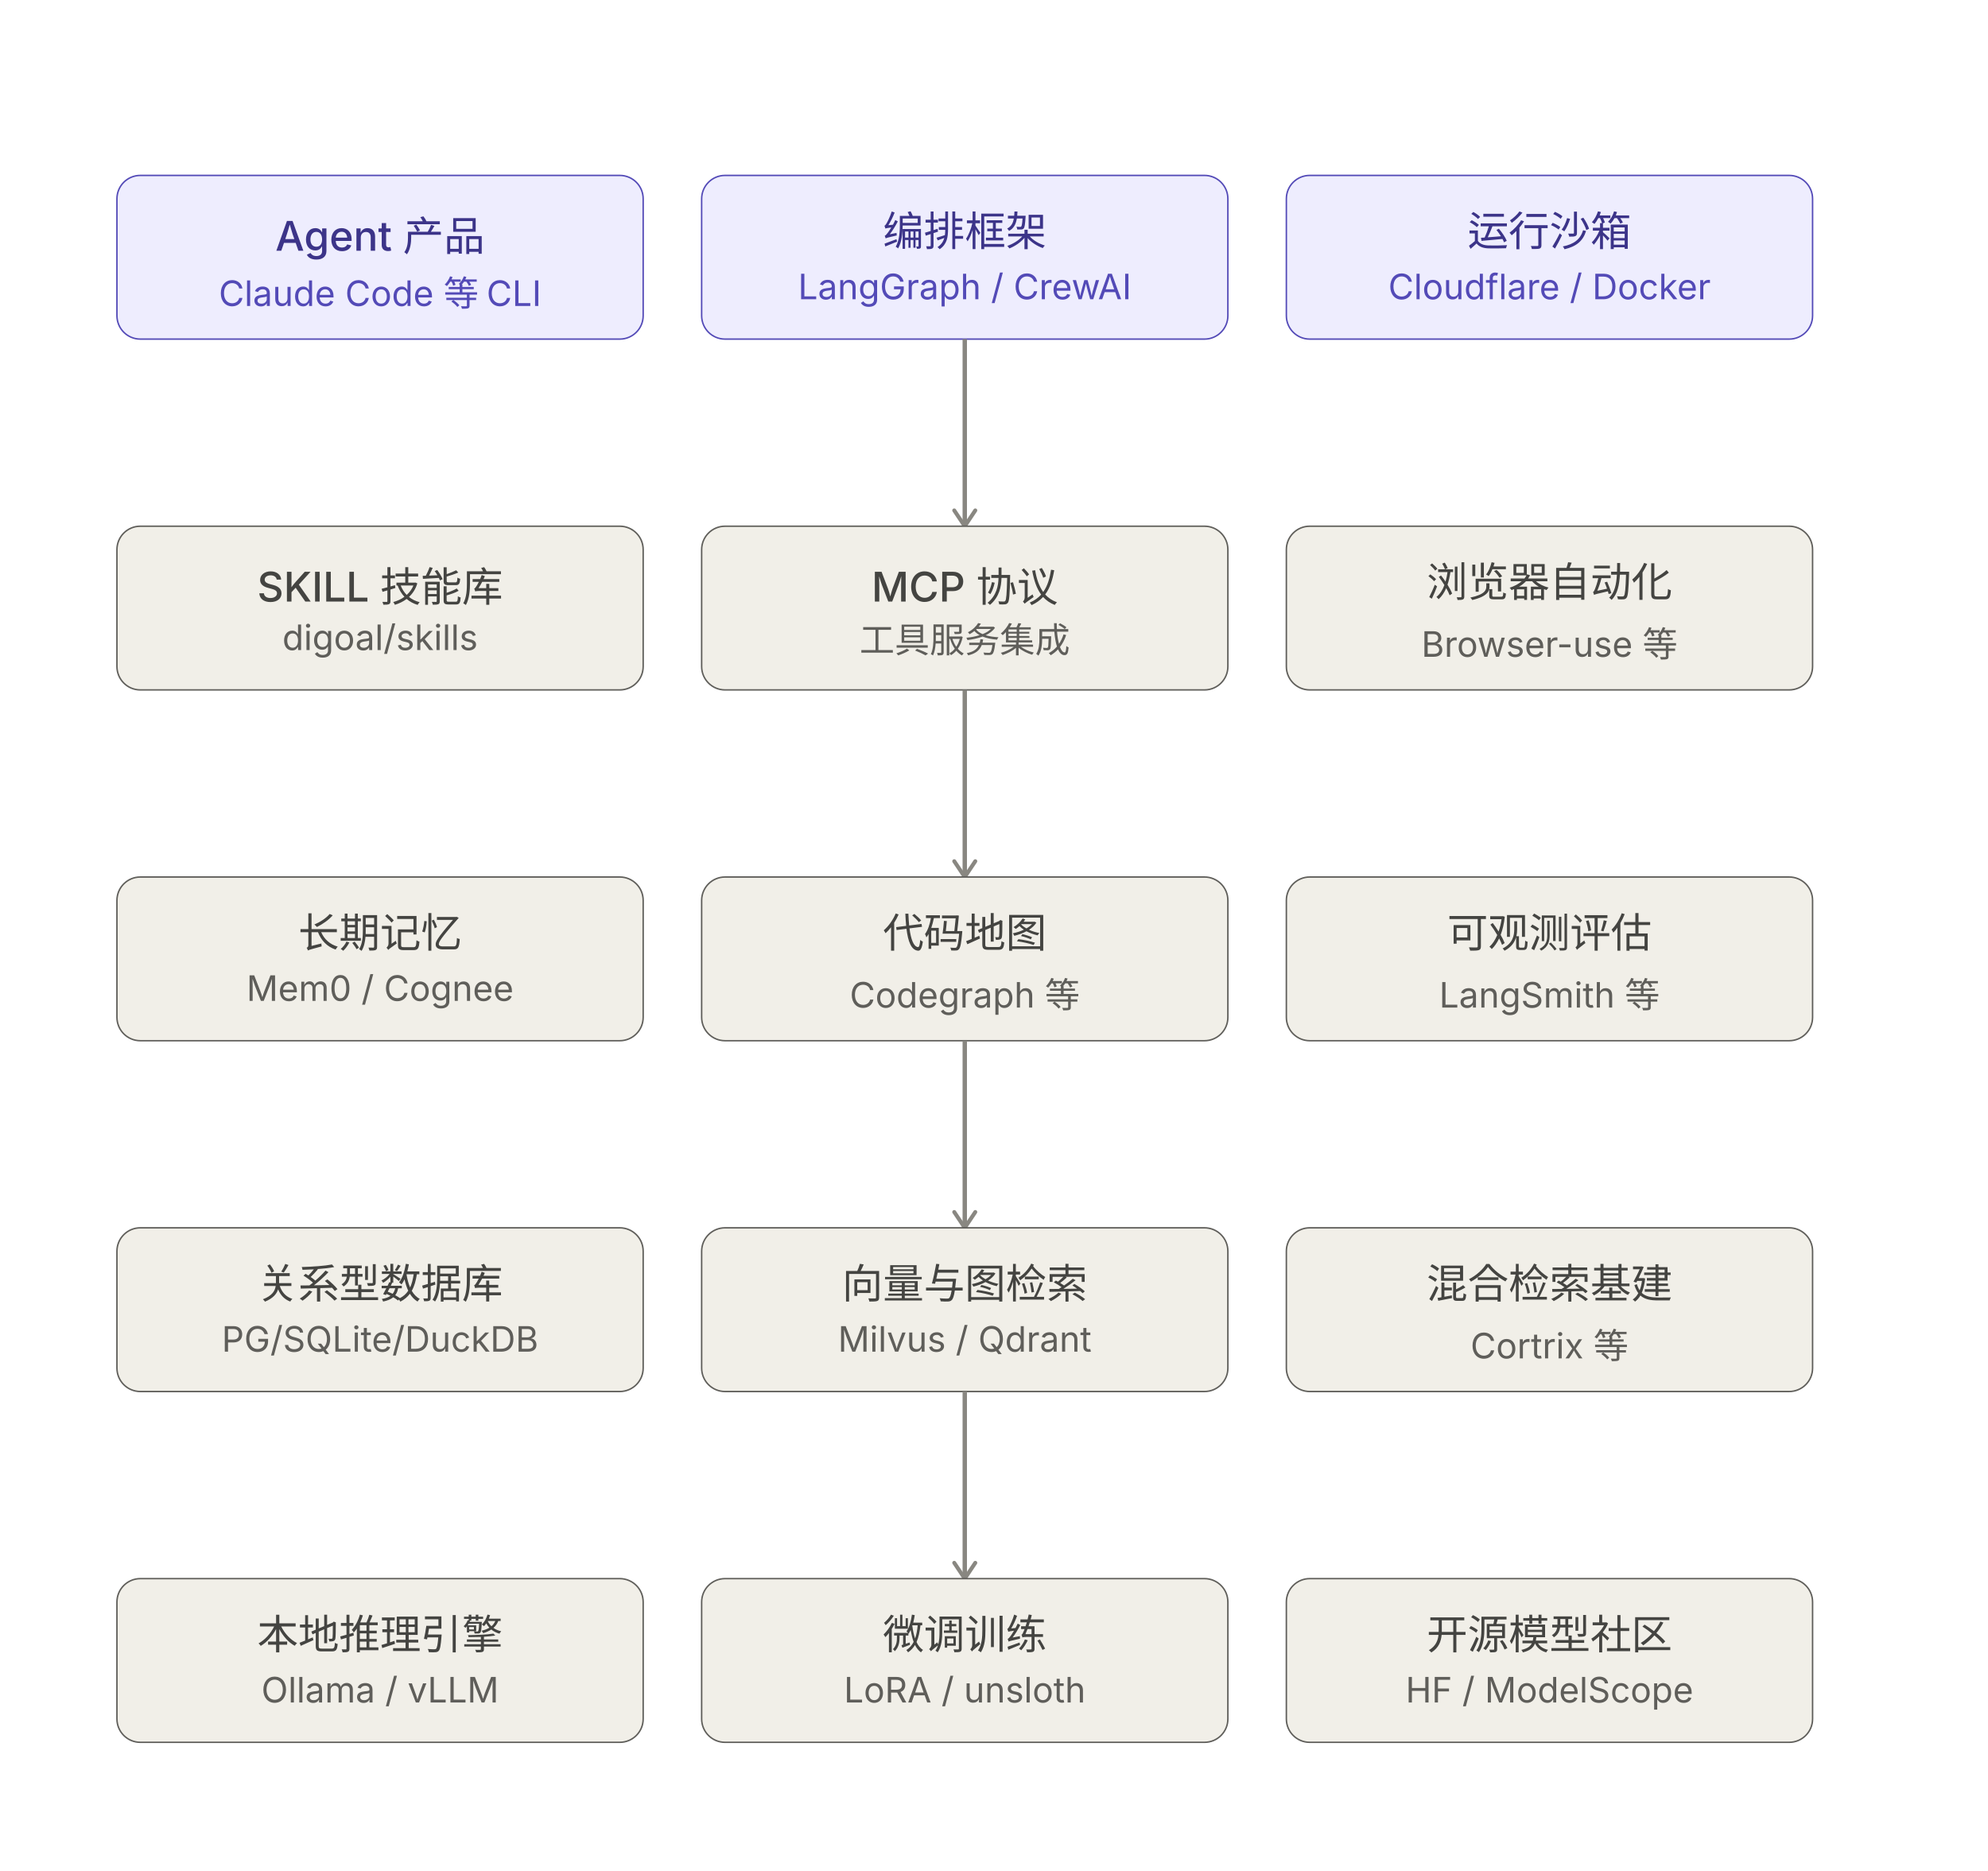
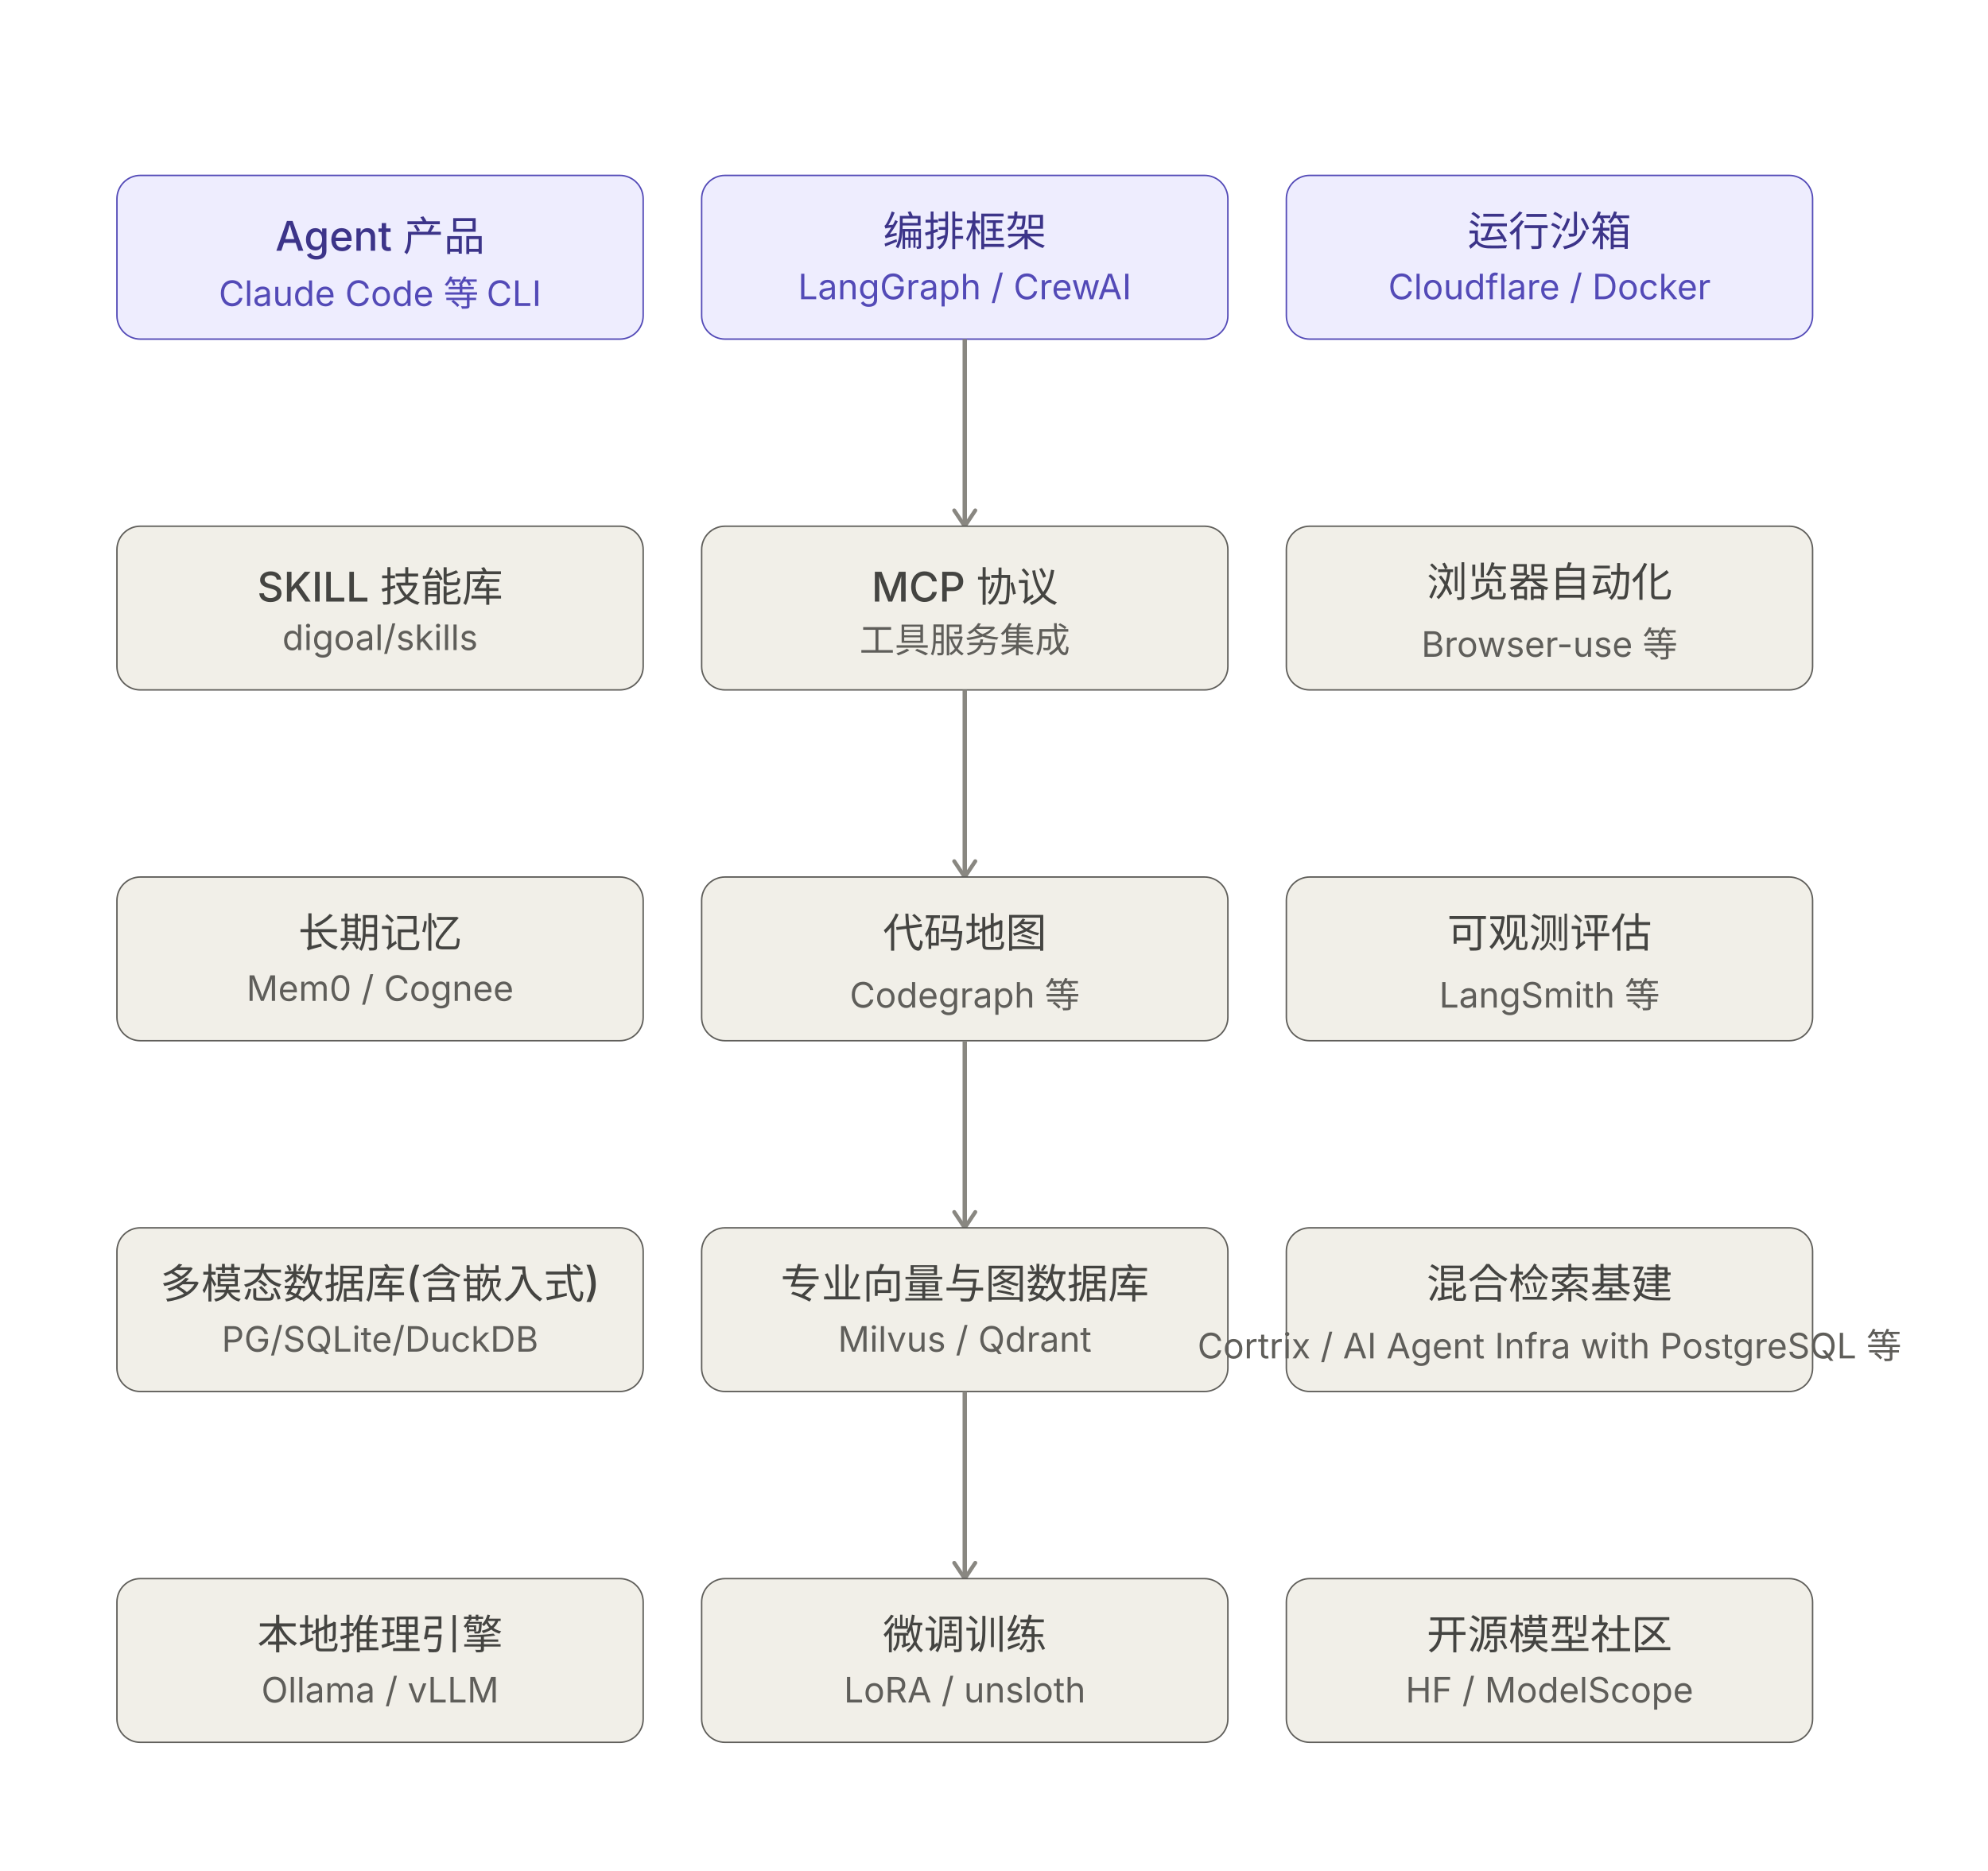
<svg xmlns="http://www.w3.org/2000/svg" width="100%" viewBox="0 0 680 640" role="img" style="">
  <defs>
    <marker id="arrow" viewBox="0 0 10 10" refX="8" refY="5" markerWidth="6" markerHeight="6" orient="auto-start-reverse">
      <path d="M2 1L8 5L2 9" fill="none" stroke="context-stroke" stroke-width="1.5" stroke-linecap="round" stroke-linejoin="round" />
    </marker>
  </defs>
  <g style="fill:rgb(0, 0, 0);stroke:none;color:rgb(11, 11, 11);stroke-width:1px;stroke-linecap:butt;stroke-linejoin:miter;opacity:1;font-family:anthropic-sans, -apple-system, &quot;system-ui&quot;, &quot;Segoe UI&quot;, sans-serif;font-size:16px;font-weight:400;text-anchor:start;dominant-baseline:auto">
    <rect x="40" y="60" width="180" height="56" rx="8" stroke-width="0.5" style="fill:rgb(238, 237, 254);stroke:rgb(83, 74, 183);color:rgb(11, 11, 11);stroke-width:0.5px;stroke-linecap:butt;stroke-linejoin:miter;opacity:1;font-family:anthropic-sans, -apple-system, &quot;system-ui&quot;, &quot;Segoe UI&quot;, sans-serif;font-size:16px;font-weight:400;text-anchor:start;dominant-baseline:auto" />
    <text x="130" y="78" text-anchor="middle" dominant-baseline="central" style="fill:rgb(60, 52, 137);stroke:none;color:rgb(11, 11, 11);stroke-width:1px;stroke-linecap:butt;stroke-linejoin:miter;opacity:1;font-family:anthropic-sans, -apple-system, &quot;system-ui&quot;, &quot;Segoe UI&quot;, sans-serif;font-size:14px;font-weight:500;text-anchor:middle;dominant-baseline:central">Agent 产品</text>
    <text x="130" y="98" text-anchor="middle" dominant-baseline="central" style="fill:rgb(83, 74, 183);stroke:none;color:rgb(11, 11, 11);stroke-width:1px;stroke-linecap:butt;stroke-linejoin:miter;opacity:1;font-family:anthropic-sans, -apple-system, &quot;system-ui&quot;, &quot;Segoe UI&quot;, sans-serif;font-size:12px;font-weight:400;text-anchor:middle;dominant-baseline:central">Claude Code 等 CLI</text>
  </g>
  <g style="fill:rgb(0, 0, 0);stroke:none;color:rgb(11, 11, 11);stroke-width:1px;stroke-linecap:butt;stroke-linejoin:miter;opacity:1;font-family:anthropic-sans, -apple-system, &quot;system-ui&quot;, &quot;Segoe UI&quot;, sans-serif;font-size:16px;font-weight:400;text-anchor:start;dominant-baseline:auto">
    <rect x="240" y="60" width="180" height="56" rx="8" stroke-width="0.5" style="fill:rgb(238, 237, 254);stroke:rgb(83, 74, 183);color:rgb(11, 11, 11);stroke-width:0.5px;stroke-linecap:butt;stroke-linejoin:miter;opacity:1;font-family:anthropic-sans, -apple-system, &quot;system-ui&quot;, &quot;Segoe UI&quot;, sans-serif;font-size:16px;font-weight:400;text-anchor:start;dominant-baseline:auto" />
    <text x="330" y="78" text-anchor="middle" dominant-baseline="central" style="fill:rgb(60, 52, 137);stroke:none;color:rgb(11, 11, 11);stroke-width:1px;stroke-linecap:butt;stroke-linejoin:miter;opacity:1;font-family:anthropic-sans, -apple-system, &quot;system-ui&quot;, &quot;Segoe UI&quot;, sans-serif;font-size:14px;font-weight:500;text-anchor:middle;dominant-baseline:central">编排框架</text>
    <text x="330" y="98" text-anchor="middle" dominant-baseline="central" style="fill:rgb(83, 74, 183);stroke:none;color:rgb(11, 11, 11);stroke-width:1px;stroke-linecap:butt;stroke-linejoin:miter;opacity:1;font-family:anthropic-sans, -apple-system, &quot;system-ui&quot;, &quot;Segoe UI&quot;, sans-serif;font-size:12px;font-weight:400;text-anchor:middle;dominant-baseline:central">LangGraph / CrewAI</text>
  </g>
  <g style="fill:rgb(0, 0, 0);stroke:none;color:rgb(11, 11, 11);stroke-width:1px;stroke-linecap:butt;stroke-linejoin:miter;opacity:1;font-family:anthropic-sans, -apple-system, &quot;system-ui&quot;, &quot;Segoe UI&quot;, sans-serif;font-size:16px;font-weight:400;text-anchor:start;dominant-baseline:auto">
    <rect x="440" y="60" width="180" height="56" rx="8" stroke-width="0.5" style="fill:rgb(238, 237, 254);stroke:rgb(83, 74, 183);color:rgb(11, 11, 11);stroke-width:0.5px;stroke-linecap:butt;stroke-linejoin:miter;opacity:1;font-family:anthropic-sans, -apple-system, &quot;system-ui&quot;, &quot;Segoe UI&quot;, sans-serif;font-size:16px;font-weight:400;text-anchor:start;dominant-baseline:auto" />
    <text x="530" y="78" text-anchor="middle" dominant-baseline="central" style="fill:rgb(60, 52, 137);stroke:none;color:rgb(11, 11, 11);stroke-width:1px;stroke-linecap:butt;stroke-linejoin:miter;opacity:1;font-family:anthropic-sans, -apple-system, &quot;system-ui&quot;, &quot;Segoe UI&quot;, sans-serif;font-size:14px;font-weight:500;text-anchor:middle;dominant-baseline:central">运行沙箱</text>
    <text x="530" y="98" text-anchor="middle" dominant-baseline="central" style="fill:rgb(83, 74, 183);stroke:none;color:rgb(11, 11, 11);stroke-width:1px;stroke-linecap:butt;stroke-linejoin:miter;opacity:1;font-family:anthropic-sans, -apple-system, &quot;system-ui&quot;, &quot;Segoe UI&quot;, sans-serif;font-size:12px;font-weight:400;text-anchor:middle;dominant-baseline:central">Cloudflare / Docker</text>
  </g>
  <line x1="330" y1="116" x2="330" y2="180" marker-end="url(#arrow)" style="fill:none;stroke:rgb(137, 135, 129);color:rgb(11, 11, 11);stroke-width:1.5px;stroke-linecap:butt;stroke-linejoin:miter;opacity:1;font-family:anthropic-sans, -apple-system, &quot;system-ui&quot;, &quot;Segoe UI&quot;, sans-serif;font-size:16px;font-weight:400;text-anchor:start;dominant-baseline:auto" />
  <g style="fill:rgb(0, 0, 0);stroke:none;color:rgb(11, 11, 11);stroke-width:1px;stroke-linecap:butt;stroke-linejoin:miter;opacity:1;font-family:anthropic-sans, -apple-system, &quot;system-ui&quot;, &quot;Segoe UI&quot;, sans-serif;font-size:16px;font-weight:400;text-anchor:start;dominant-baseline:auto">
    <rect x="40" y="180" width="180" height="56" rx="8" stroke-width="0.5" style="fill:rgb(241, 239, 232);stroke:rgb(95, 94, 90);color:rgb(11, 11, 11);stroke-width:0.5px;stroke-linecap:butt;stroke-linejoin:miter;opacity:1;font-family:anthropic-sans, -apple-system, &quot;system-ui&quot;, &quot;Segoe UI&quot;, sans-serif;font-size:16px;font-weight:400;text-anchor:start;dominant-baseline:auto" />
    <text x="130" y="198" text-anchor="middle" dominant-baseline="central" style="fill:rgb(68, 68, 65);stroke:none;color:rgb(11, 11, 11);stroke-width:1px;stroke-linecap:butt;stroke-linejoin:miter;opacity:1;font-family:anthropic-sans, -apple-system, &quot;system-ui&quot;, &quot;Segoe UI&quot;, sans-serif;font-size:14px;font-weight:500;text-anchor:middle;dominant-baseline:central">SKILL 技能库</text>
    <text x="130" y="218" text-anchor="middle" dominant-baseline="central" style="fill:rgb(95, 94, 90);stroke:none;color:rgb(11, 11, 11);stroke-width:1px;stroke-linecap:butt;stroke-linejoin:miter;opacity:1;font-family:anthropic-sans, -apple-system, &quot;system-ui&quot;, &quot;Segoe UI&quot;, sans-serif;font-size:12px;font-weight:400;text-anchor:middle;dominant-baseline:central">digoal/skills</text>
  </g>
  <g style="fill:rgb(0, 0, 0);stroke:none;color:rgb(11, 11, 11);stroke-width:1px;stroke-linecap:butt;stroke-linejoin:miter;opacity:1;font-family:anthropic-sans, -apple-system, &quot;system-ui&quot;, &quot;Segoe UI&quot;, sans-serif;font-size:16px;font-weight:400;text-anchor:start;dominant-baseline:auto">
    <rect x="240" y="180" width="180" height="56" rx="8" stroke-width="0.5" style="fill:rgb(241, 239, 232);stroke:rgb(95, 94, 90);color:rgb(11, 11, 11);stroke-width:0.5px;stroke-linecap:butt;stroke-linejoin:miter;opacity:1;font-family:anthropic-sans, -apple-system, &quot;system-ui&quot;, &quot;Segoe UI&quot;, sans-serif;font-size:16px;font-weight:400;text-anchor:start;dominant-baseline:auto" />
    <text x="330" y="198" text-anchor="middle" dominant-baseline="central" style="fill:rgb(68, 68, 65);stroke:none;color:rgb(11, 11, 11);stroke-width:1px;stroke-linecap:butt;stroke-linejoin:miter;opacity:1;font-family:anthropic-sans, -apple-system, &quot;system-ui&quot;, &quot;Segoe UI&quot;, sans-serif;font-size:14px;font-weight:500;text-anchor:middle;dominant-baseline:central">MCP 协议</text>
    <text x="330" y="218" text-anchor="middle" dominant-baseline="central" style="fill:rgb(95, 94, 90);stroke:none;color:rgb(11, 11, 11);stroke-width:1px;stroke-linecap:butt;stroke-linejoin:miter;opacity:1;font-family:anthropic-sans, -apple-system, &quot;system-ui&quot;, &quot;Segoe UI&quot;, sans-serif;font-size:12px;font-weight:400;text-anchor:middle;dominant-baseline:central">工具服务集成</text>
  </g>
  <g style="fill:rgb(0, 0, 0);stroke:none;color:rgb(11, 11, 11);stroke-width:1px;stroke-linecap:butt;stroke-linejoin:miter;opacity:1;font-family:anthropic-sans, -apple-system, &quot;system-ui&quot;, &quot;Segoe UI&quot;, sans-serif;font-size:16px;font-weight:400;text-anchor:start;dominant-baseline:auto">
    <rect x="440" y="180" width="180" height="56" rx="8" stroke-width="0.5" style="fill:rgb(241, 239, 232);stroke:rgb(95, 94, 90);color:rgb(11, 11, 11);stroke-width:0.5px;stroke-linecap:butt;stroke-linejoin:miter;opacity:1;font-family:anthropic-sans, -apple-system, &quot;system-ui&quot;, &quot;Segoe UI&quot;, sans-serif;font-size:16px;font-weight:400;text-anchor:start;dominant-baseline:auto" />
    <text x="530" y="198" text-anchor="middle" dominant-baseline="central" style="fill:rgb(68, 68, 65);stroke:none;color:rgb(11, 11, 11);stroke-width:1px;stroke-linecap:butt;stroke-linejoin:miter;opacity:1;font-family:anthropic-sans, -apple-system, &quot;system-ui&quot;, &quot;Segoe UI&quot;, sans-serif;font-size:14px;font-weight:500;text-anchor:middle;dominant-baseline:central">浏览器自动化</text>
    <text x="530" y="218" text-anchor="middle" dominant-baseline="central" style="fill:rgb(95, 94, 90);stroke:none;color:rgb(11, 11, 11);stroke-width:1px;stroke-linecap:butt;stroke-linejoin:miter;opacity:1;font-family:anthropic-sans, -apple-system, &quot;system-ui&quot;, &quot;Segoe UI&quot;, sans-serif;font-size:12px;font-weight:400;text-anchor:middle;dominant-baseline:central">Browser-use 等</text>
  </g>
  <line x1="330" y1="236" x2="330" y2="300" marker-end="url(#arrow)" style="fill:none;stroke:rgb(137, 135, 129);color:rgb(11, 11, 11);stroke-width:1.5px;stroke-linecap:butt;stroke-linejoin:miter;opacity:1;font-family:anthropic-sans, -apple-system, &quot;system-ui&quot;, &quot;Segoe UI&quot;, sans-serif;font-size:16px;font-weight:400;text-anchor:start;dominant-baseline:auto" />
  <g style="fill:rgb(0, 0, 0);stroke:none;color:rgb(11, 11, 11);stroke-width:1px;stroke-linecap:butt;stroke-linejoin:miter;opacity:1;font-family:anthropic-sans, -apple-system, &quot;system-ui&quot;, &quot;Segoe UI&quot;, sans-serif;font-size:16px;font-weight:400;text-anchor:start;dominant-baseline:auto">
    <rect x="40" y="300" width="180" height="56" rx="8" stroke-width="0.5" style="fill:rgb(241, 239, 232);stroke:rgb(95, 94, 90);color:rgb(11, 11, 11);stroke-width:0.5px;stroke-linecap:butt;stroke-linejoin:miter;opacity:1;font-family:anthropic-sans, -apple-system, &quot;system-ui&quot;, &quot;Segoe UI&quot;, sans-serif;font-size:16px;font-weight:400;text-anchor:start;dominant-baseline:auto" />
    <text x="130" y="318" text-anchor="middle" dominant-baseline="central" style="fill:rgb(68, 68, 65);stroke:none;color:rgb(11, 11, 11);stroke-width:1px;stroke-linecap:butt;stroke-linejoin:miter;opacity:1;font-family:anthropic-sans, -apple-system, &quot;system-ui&quot;, &quot;Segoe UI&quot;, sans-serif;font-size:14px;font-weight:500;text-anchor:middle;dominant-baseline:central">长期记忆</text>
    <text x="130" y="338" text-anchor="middle" dominant-baseline="central" style="fill:rgb(95, 94, 90);stroke:none;color:rgb(11, 11, 11);stroke-width:1px;stroke-linecap:butt;stroke-linejoin:miter;opacity:1;font-family:anthropic-sans, -apple-system, &quot;system-ui&quot;, &quot;Segoe UI&quot;, sans-serif;font-size:12px;font-weight:400;text-anchor:middle;dominant-baseline:central">Mem0 / Cognee</text>
  </g>
  <g style="fill:rgb(0, 0, 0);stroke:none;color:rgb(11, 11, 11);stroke-width:1px;stroke-linecap:butt;stroke-linejoin:miter;opacity:1;font-family:anthropic-sans, -apple-system, &quot;system-ui&quot;, &quot;Segoe UI&quot;, sans-serif;font-size:16px;font-weight:400;text-anchor:start;dominant-baseline:auto">
    <rect x="240" y="300" width="180" height="56" rx="8" stroke-width="0.5" style="fill:rgb(241, 239, 232);stroke:rgb(95, 94, 90);color:rgb(11, 11, 11);stroke-width:0.5px;stroke-linecap:butt;stroke-linejoin:miter;opacity:1;font-family:anthropic-sans, -apple-system, &quot;system-ui&quot;, &quot;Segoe UI&quot;, sans-serif;font-size:16px;font-weight:400;text-anchor:start;dominant-baseline:auto" />
    <text x="330" y="318" text-anchor="middle" dominant-baseline="central" style="fill:rgb(68, 68, 65);stroke:none;color:rgb(11, 11, 11);stroke-width:1px;stroke-linecap:butt;stroke-linejoin:miter;opacity:1;font-family:anthropic-sans, -apple-system, &quot;system-ui&quot;, &quot;Segoe UI&quot;, sans-serif;font-size:14px;font-weight:500;text-anchor:middle;dominant-baseline:central">代码地图</text>
    <text x="330" y="338" text-anchor="middle" dominant-baseline="central" style="fill:rgb(95, 94, 90);stroke:none;color:rgb(11, 11, 11);stroke-width:1px;stroke-linecap:butt;stroke-linejoin:miter;opacity:1;font-family:anthropic-sans, -apple-system, &quot;system-ui&quot;, &quot;Segoe UI&quot;, sans-serif;font-size:12px;font-weight:400;text-anchor:middle;dominant-baseline:central">Codegraph 等</text>
  </g>
  <g style="fill:rgb(0, 0, 0);stroke:none;color:rgb(11, 11, 11);stroke-width:1px;stroke-linecap:butt;stroke-linejoin:miter;opacity:1;font-family:anthropic-sans, -apple-system, &quot;system-ui&quot;, &quot;Segoe UI&quot;, sans-serif;font-size:16px;font-weight:400;text-anchor:start;dominant-baseline:auto">
    <rect x="440" y="300" width="180" height="56" rx="8" stroke-width="0.5" style="fill:rgb(241, 239, 232);stroke:rgb(95, 94, 90);color:rgb(11, 11, 11);stroke-width:0.5px;stroke-linecap:butt;stroke-linejoin:miter;opacity:1;font-family:anthropic-sans, -apple-system, &quot;system-ui&quot;, &quot;Segoe UI&quot;, sans-serif;font-size:16px;font-weight:400;text-anchor:start;dominant-baseline:auto" />
    <text x="530" y="318" text-anchor="middle" dominant-baseline="central" style="fill:rgb(68, 68, 65);stroke:none;color:rgb(11, 11, 11);stroke-width:1px;stroke-linecap:butt;stroke-linejoin:miter;opacity:1;font-family:anthropic-sans, -apple-system, &quot;system-ui&quot;, &quot;Segoe UI&quot;, sans-serif;font-size:14px;font-weight:500;text-anchor:middle;dominant-baseline:central">可观测评估</text>
    <text x="530" y="338" text-anchor="middle" dominant-baseline="central" style="fill:rgb(95, 94, 90);stroke:none;color:rgb(11, 11, 11);stroke-width:1px;stroke-linecap:butt;stroke-linejoin:miter;opacity:1;font-family:anthropic-sans, -apple-system, &quot;system-ui&quot;, &quot;Segoe UI&quot;, sans-serif;font-size:12px;font-weight:400;text-anchor:middle;dominant-baseline:central">LangSmith 等</text>
  </g>
  <line x1="330" y1="356" x2="330" y2="420" marker-end="url(#arrow)" style="fill:none;stroke:rgb(137, 135, 129);color:rgb(11, 11, 11);stroke-width:1.5px;stroke-linecap:butt;stroke-linejoin:miter;opacity:1;font-family:anthropic-sans, -apple-system, &quot;system-ui&quot;, &quot;Segoe UI&quot;, sans-serif;font-size:16px;font-weight:400;text-anchor:start;dominant-baseline:auto" />
  <g style="fill:rgb(0, 0, 0);stroke:none;color:rgb(11, 11, 11);stroke-width:1px;stroke-linecap:butt;stroke-linejoin:miter;opacity:1;font-family:anthropic-sans, -apple-system, &quot;system-ui&quot;, &quot;Segoe UI&quot;, sans-serif;font-size:16px;font-weight:400;text-anchor:start;dominant-baseline:auto">
    <rect x="40" y="420" width="180" height="56" rx="8" stroke-width="0.5" style="fill:rgb(241, 239, 232);stroke:rgb(95, 94, 90);color:rgb(11, 11, 11);stroke-width:0.5px;stroke-linecap:butt;stroke-linejoin:miter;opacity:1;font-family:anthropic-sans, -apple-system, &quot;system-ui&quot;, &quot;Segoe UI&quot;, sans-serif;font-size:16px;font-weight:400;text-anchor:start;dominant-baseline:auto" />
-     <text x="130" y="438" text-anchor="middle" dominant-baseline="central" style="fill:rgb(68, 68, 65);stroke:none;color:rgb(11, 11, 11);stroke-width:1px;stroke-linecap:butt;stroke-linejoin:miter;opacity:1;font-family:anthropic-sans, -apple-system, &quot;system-ui&quot;, &quot;Segoe UI&quot;, sans-serif;font-size:14px;font-weight:500;text-anchor:middle;dominant-baseline:central">关系型数据库</text>
+     <text x="130" y="438" text-anchor="middle" dominant-baseline="central" style="fill:rgb(68, 68, 65);stroke:none;color:rgb(11, 11, 11);stroke-width:1px;stroke-linecap:butt;stroke-linejoin:miter;opacity:1;font-family:anthropic-sans, -apple-system, &quot;system-ui&quot;, &quot;Segoe UI&quot;, sans-serif;font-size:14px;font-weight:500;text-anchor:middle;dominant-baseline:central">多模态数据库(含嵌入式)</text>
    <text x="130" y="458" text-anchor="middle" dominant-baseline="central" style="fill:rgb(95, 94, 90);stroke:none;color:rgb(11, 11, 11);stroke-width:1px;stroke-linecap:butt;stroke-linejoin:miter;opacity:1;font-family:anthropic-sans, -apple-system, &quot;system-ui&quot;, &quot;Segoe UI&quot;, sans-serif;font-size:12px;font-weight:400;text-anchor:middle;dominant-baseline:central">PG/SQLite/DuckDB</text>
  </g>
  <g style="fill:rgb(0, 0, 0);stroke:none;color:rgb(11, 11, 11);stroke-width:1px;stroke-linecap:butt;stroke-linejoin:miter;opacity:1;font-family:anthropic-sans, -apple-system, &quot;system-ui&quot;, &quot;Segoe UI&quot;, sans-serif;font-size:16px;font-weight:400;text-anchor:start;dominant-baseline:auto">
    <rect x="240" y="420" width="180" height="56" rx="8" stroke-width="0.5" style="fill:rgb(241, 239, 232);stroke:rgb(95, 94, 90);color:rgb(11, 11, 11);stroke-width:0.5px;stroke-linecap:butt;stroke-linejoin:miter;opacity:1;font-family:anthropic-sans, -apple-system, &quot;system-ui&quot;, &quot;Segoe UI&quot;, sans-serif;font-size:16px;font-weight:400;text-anchor:start;dominant-baseline:auto" />
-     <text x="330" y="438" text-anchor="middle" dominant-baseline="central" style="fill:rgb(68, 68, 65);stroke:none;color:rgb(11, 11, 11);stroke-width:1px;stroke-linecap:butt;stroke-linejoin:miter;opacity:1;font-family:anthropic-sans, -apple-system, &quot;system-ui&quot;, &quot;Segoe UI&quot;, sans-serif;font-size:14px;font-weight:500;text-anchor:middle;dominant-baseline:central">向量与图检索</text>
+     <text x="330" y="438" text-anchor="middle" dominant-baseline="central" style="fill:rgb(68, 68, 65);stroke:none;color:rgb(11, 11, 11);stroke-width:1px;stroke-linecap:butt;stroke-linejoin:miter;opacity:1;font-family:anthropic-sans, -apple-system, &quot;system-ui&quot;, &quot;Segoe UI&quot;, sans-serif;font-size:14px;font-weight:500;text-anchor:middle;dominant-baseline:central">专业向量与图数据库</text>
    <text x="330" y="458" text-anchor="middle" dominant-baseline="central" style="fill:rgb(95, 94, 90);stroke:none;color:rgb(11, 11, 11);stroke-width:1px;stroke-linecap:butt;stroke-linejoin:miter;opacity:1;font-family:anthropic-sans, -apple-system, &quot;system-ui&quot;, &quot;Segoe UI&quot;, sans-serif;font-size:12px;font-weight:400;text-anchor:middle;dominant-baseline:central">Milvus / Qdrant</text>
  </g>
  <g style="fill:rgb(0, 0, 0);stroke:none;color:rgb(11, 11, 11);stroke-width:1px;stroke-linecap:butt;stroke-linejoin:miter;opacity:1;font-family:anthropic-sans, -apple-system, &quot;system-ui&quot;, &quot;Segoe UI&quot;, sans-serif;font-size:16px;font-weight:400;text-anchor:start;dominant-baseline:auto">
    <rect x="440" y="420" width="180" height="56" rx="8" stroke-width="0.5" style="fill:rgb(241, 239, 232);stroke:rgb(95, 94, 90);color:rgb(11, 11, 11);stroke-width:0.5px;stroke-linecap:butt;stroke-linejoin:miter;opacity:1;font-family:anthropic-sans, -apple-system, &quot;system-ui&quot;, &quot;Segoe UI&quot;, sans-serif;font-size:16px;font-weight:400;text-anchor:start;dominant-baseline:auto" />
    <text x="530" y="438" text-anchor="middle" dominant-baseline="central" style="fill:rgb(68, 68, 65);stroke:none;color:rgb(11, 11, 11);stroke-width:1px;stroke-linecap:butt;stroke-linejoin:miter;opacity:1;font-family:anthropic-sans, -apple-system, &quot;system-ui&quot;, &quot;Segoe UI&quot;, sans-serif;font-size:14px;font-weight:500;text-anchor:middle;dominant-baseline:central">混合检索基建</text>
-     <text x="530" y="458" text-anchor="middle" dominant-baseline="central" style="fill:rgb(95, 94, 90);stroke:none;color:rgb(11, 11, 11);stroke-width:1px;stroke-linecap:butt;stroke-linejoin:miter;opacity:1;font-family:anthropic-sans, -apple-system, &quot;system-ui&quot;, &quot;Segoe UI&quot;, sans-serif;font-size:12px;font-weight:400;text-anchor:middle;dominant-baseline:central">Cortrix 等</text>
+     <text x="530" y="458" text-anchor="middle" dominant-baseline="central" style="fill:rgb(95, 94, 90);stroke:none;color:rgb(11, 11, 11);stroke-width:1px;stroke-linecap:butt;stroke-linejoin:miter;opacity:1;font-family:anthropic-sans, -apple-system, &quot;system-ui&quot;, &quot;Segoe UI&quot;, sans-serif;font-size:12px;font-weight:400;text-anchor:middle;dominant-baseline:central">Cortrix / AI Agent Infra with PostgreSQL 等</text>
  </g>
  <line x1="330" y1="476" x2="330" y2="540" marker-end="url(#arrow)" style="fill:none;stroke:rgb(137, 135, 129);color:rgb(11, 11, 11);stroke-width:1.5px;stroke-linecap:butt;stroke-linejoin:miter;opacity:1;font-family:anthropic-sans, -apple-system, &quot;system-ui&quot;, &quot;Segoe UI&quot;, sans-serif;font-size:16px;font-weight:400;text-anchor:start;dominant-baseline:auto" />
  <g style="fill:rgb(0, 0, 0);stroke:none;color:rgb(11, 11, 11);stroke-width:1px;stroke-linecap:butt;stroke-linejoin:miter;opacity:1;font-family:anthropic-sans, -apple-system, &quot;system-ui&quot;, &quot;Segoe UI&quot;, sans-serif;font-size:16px;font-weight:400;text-anchor:start;dominant-baseline:auto">
    <rect x="40" y="540" width="180" height="56" rx="8" stroke-width="0.5" style="fill:rgb(241, 239, 232);stroke:rgb(95, 94, 90);color:rgb(11, 11, 11);stroke-width:0.5px;stroke-linecap:butt;stroke-linejoin:miter;opacity:1;font-family:anthropic-sans, -apple-system, &quot;system-ui&quot;, &quot;Segoe UI&quot;, sans-serif;font-size:16px;font-weight:400;text-anchor:start;dominant-baseline:auto" />
    <text x="130" y="558" text-anchor="middle" dominant-baseline="central" style="fill:rgb(68, 68, 65);stroke:none;color:rgb(11, 11, 11);stroke-width:1px;stroke-linecap:butt;stroke-linejoin:miter;opacity:1;font-family:anthropic-sans, -apple-system, &quot;system-ui&quot;, &quot;Segoe UI&quot;, sans-serif;font-size:14px;font-weight:500;text-anchor:middle;dominant-baseline:central">本地推理引擎</text>
    <text x="130" y="578" text-anchor="middle" dominant-baseline="central" style="fill:rgb(95, 94, 90);stroke:none;color:rgb(11, 11, 11);stroke-width:1px;stroke-linecap:butt;stroke-linejoin:miter;opacity:1;font-family:anthropic-sans, -apple-system, &quot;system-ui&quot;, &quot;Segoe UI&quot;, sans-serif;font-size:12px;font-weight:400;text-anchor:middle;dominant-baseline:central">Ollama / vLLM</text>
  </g>
  <g style="fill:rgb(0, 0, 0);stroke:none;color:rgb(11, 11, 11);stroke-width:1px;stroke-linecap:butt;stroke-linejoin:miter;opacity:1;font-family:anthropic-sans, -apple-system, &quot;system-ui&quot;, &quot;Segoe UI&quot;, sans-serif;font-size:16px;font-weight:400;text-anchor:start;dominant-baseline:auto">
    <rect x="240" y="540" width="180" height="56" rx="8" stroke-width="0.5" style="fill:rgb(241, 239, 232);stroke:rgb(95, 94, 90);color:rgb(11, 11, 11);stroke-width:0.5px;stroke-linecap:butt;stroke-linejoin:miter;opacity:1;font-family:anthropic-sans, -apple-system, &quot;system-ui&quot;, &quot;Segoe UI&quot;, sans-serif;font-size:16px;font-weight:400;text-anchor:start;dominant-baseline:auto" />
    <text x="330" y="558" text-anchor="middle" dominant-baseline="central" style="fill:rgb(68, 68, 65);stroke:none;color:rgb(11, 11, 11);stroke-width:1px;stroke-linecap:butt;stroke-linejoin:miter;opacity:1;font-family:anthropic-sans, -apple-system, &quot;system-ui&quot;, &quot;Segoe UI&quot;, sans-serif;font-size:14px;font-weight:500;text-anchor:middle;dominant-baseline:central">微调训练</text>
    <text x="330" y="578" text-anchor="middle" dominant-baseline="central" style="fill:rgb(95, 94, 90);stroke:none;color:rgb(11, 11, 11);stroke-width:1px;stroke-linecap:butt;stroke-linejoin:miter;opacity:1;font-family:anthropic-sans, -apple-system, &quot;system-ui&quot;, &quot;Segoe UI&quot;, sans-serif;font-size:12px;font-weight:400;text-anchor:middle;dominant-baseline:central">LoRA / unsloth</text>
  </g>
  <g style="fill:rgb(0, 0, 0);stroke:none;color:rgb(11, 11, 11);stroke-width:1px;stroke-linecap:butt;stroke-linejoin:miter;opacity:1;font-family:anthropic-sans, -apple-system, &quot;system-ui&quot;, &quot;Segoe UI&quot;, sans-serif;font-size:16px;font-weight:400;text-anchor:start;dominant-baseline:auto">
    <rect x="440" y="540" width="180" height="56" rx="8" stroke-width="0.5" style="fill:rgb(241, 239, 232);stroke:rgb(95, 94, 90);color:rgb(11, 11, 11);stroke-width:0.5px;stroke-linecap:butt;stroke-linejoin:miter;opacity:1;font-family:anthropic-sans, -apple-system, &quot;system-ui&quot;, &quot;Segoe UI&quot;, sans-serif;font-size:16px;font-weight:400;text-anchor:start;dominant-baseline:auto" />
    <text x="530" y="558" text-anchor="middle" dominant-baseline="central" style="fill:rgb(68, 68, 65);stroke:none;color:rgb(11, 11, 11);stroke-width:1px;stroke-linecap:butt;stroke-linejoin:miter;opacity:1;font-family:anthropic-sans, -apple-system, &quot;system-ui&quot;, &quot;Segoe UI&quot;, sans-serif;font-size:14px;font-weight:500;text-anchor:middle;dominant-baseline:central">开源模型社区</text>
    <text x="530" y="578" text-anchor="middle" dominant-baseline="central" style="fill:rgb(95, 94, 90);stroke:none;color:rgb(11, 11, 11);stroke-width:1px;stroke-linecap:butt;stroke-linejoin:miter;opacity:1;font-family:anthropic-sans, -apple-system, &quot;system-ui&quot;, &quot;Segoe UI&quot;, sans-serif;font-size:12px;font-weight:400;text-anchor:middle;dominant-baseline:central">HF / ModelScope</text>
  </g>
</svg>
